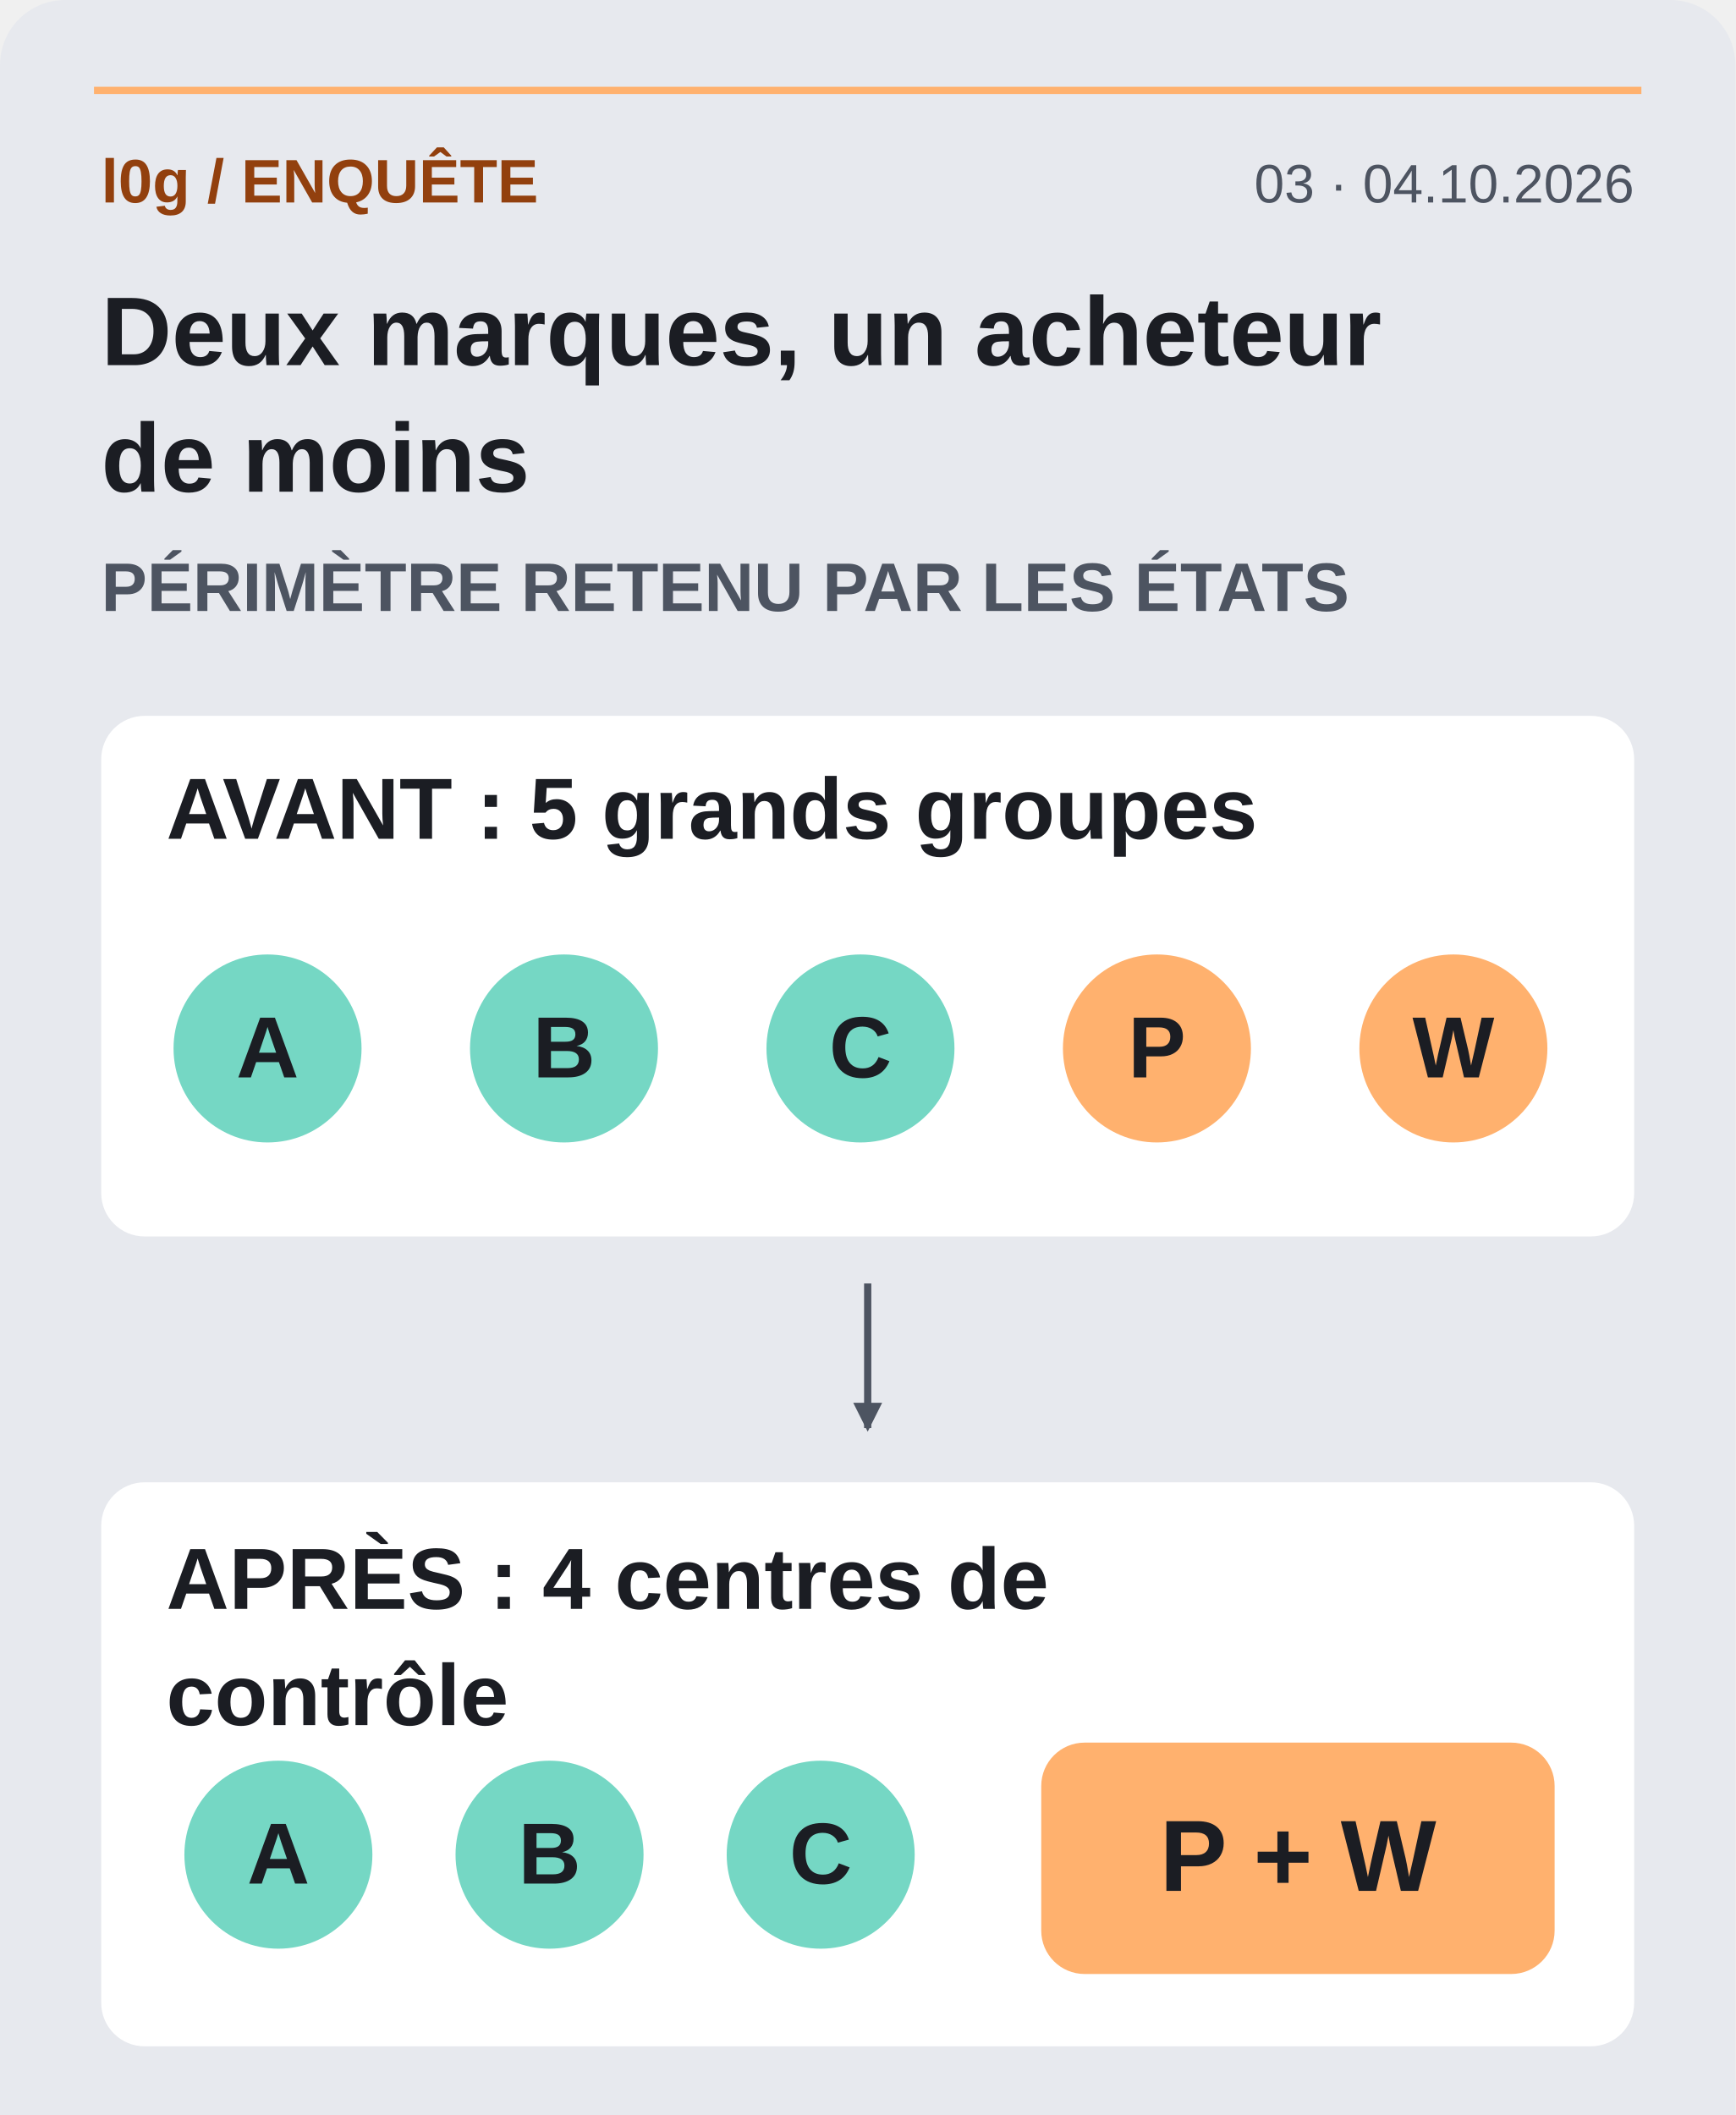
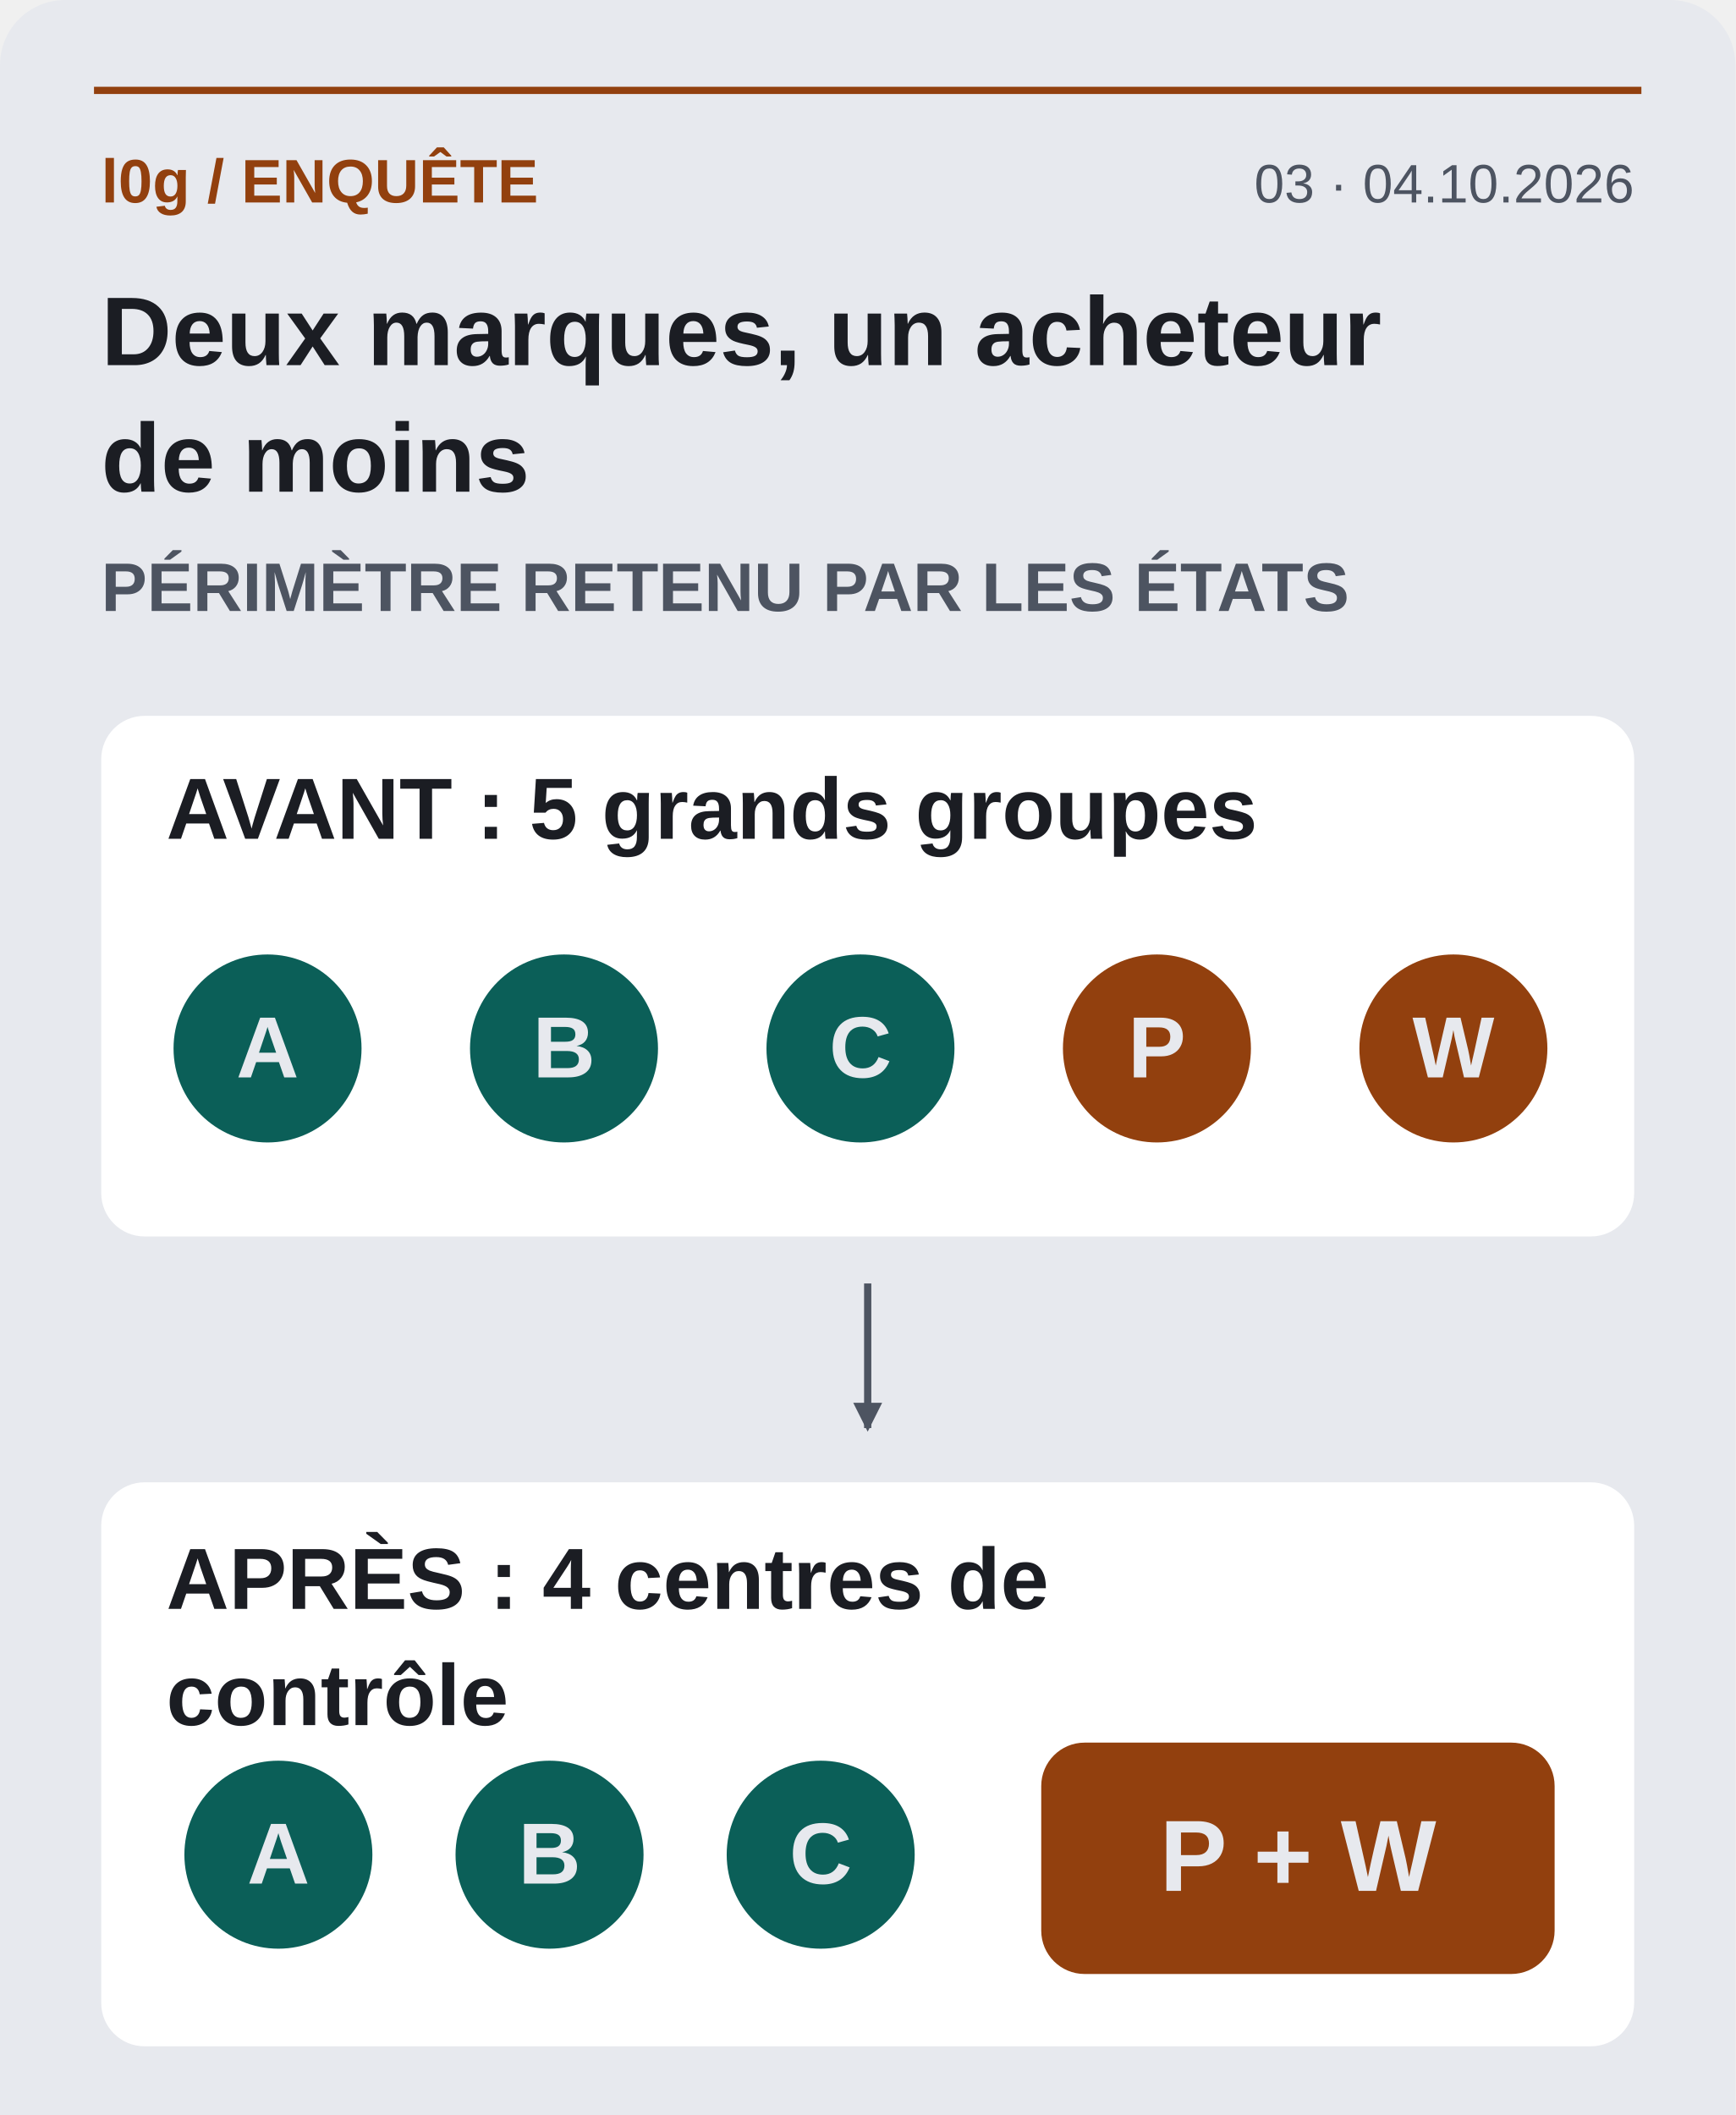
<svg xmlns="http://www.w3.org/2000/svg" viewBox="0 0 480 585" role="img" aria-labelledby="pw2026-03-concentration-fr-panel1-light-title pw2026-03-concentration-fr-panel1-light-desc" style="width:100%;height:auto" data-source-shape="complete-original" data-figure="3" width="480" height="585" data-crop-start="0" data-crop-end="585" data-panel="1">
  <defs>
    <marker id="pw2026-03-concentration-fr-panel1-light-arrow" markerWidth="9" markerHeight="9" refX="7" refY="4" orient="auto" markerUnits="userSpaceOnUse">
      <path d="M0 0 L8 4 L0 8" fill="#4d5461" />
    </marker>
    <pattern id="pw2026-03-concentration-fr-panel1-light-hatch" patternUnits="userSpaceOnUse" width="10" height="10">
-       <path d="M-2 2 L2 -2 M0 10 L10 0 M8 12 L12 8" stroke="#1b1d23" stroke-width="2" opacity=".2" />
+       <path d="M-2 2 L2 -2 M0 10 L10 0 M8 12 L12 8" stroke="#e7e9ee" stroke-width="2" opacity=".2" />
    </pattern>
  </defs>
  <defs>
    <clipPath id="pw2026-03-concentration-fr-panel1-light-viewport" clipPathUnits="userSpaceOnUse">
      <rect x="0" y="0" width="480" height="585" />
    </clipPath>
  </defs>
  <g clip-path="url(#pw2026-03-concentration-fr-panel1-light-viewport)" data-source-composition="complete-original">
    <rect x="0" y="0" width="480" height="1280" rx="18" fill="#e7e9ee" />
-     <line x1="26" y1="25" x2="454" y2="25" stroke="#ffb16e" stroke-width="2" />
+     <line x1="26" y1="25" x2="454" y2="25" stroke="#92400e" stroke-width="2" />
    <text x="28" y="56" fill="#92400e" font-family="Arial, Helvetica, sans-serif" font-size="17" font-weight="700" text-anchor="start">
      <tspan x="28" dy="0">l0g / ENQUÊTE</tspan>
    </text>
    <text x="452" y="56" fill="#4d5461" font-family="Arial, Helvetica, sans-serif" font-size="15" font-weight="400" text-anchor="end">
      <tspan x="452" dy="0">03 · 04.10.2026</tspan>
    </text>
    <text x="28" y="101" fill="#1b1d23" font-family="Arial, Helvetica, sans-serif" font-size="27" font-weight="700" text-anchor="start">
      <tspan x="28" dy="0">Deux marques, un acheteur</tspan>
      <tspan x="28" dy="35">de moins</tspan>
    </text>
    <text x="28" y="169" fill="#4d5461" font-family="Arial, Helvetica, sans-serif" font-size="19" font-weight="700" text-anchor="start">
      <tspan x="28" dy="0">PÉRIMÈTRE RETENU PAR LES ÉTATS</tspan>
    </text>
    <rect x="28" y="198" width="424" height="144" rx="12" fill="#ffffff" />
    <text x="46" y="232" fill="#1b1d23" font-family="Arial, Helvetica, sans-serif" font-size="24" font-weight="700" text-anchor="start">
      <tspan x="46" dy="0">AVANT : 5 grands groupes</tspan>
    </text>
-     <circle cx="74" cy="290" r="26" fill="#75d7c4" />
-     <text x="74" y="298" fill="#1b1d23" font-family="Arial, Helvetica, sans-serif" font-size="24" font-weight="700" text-anchor="middle">
+     <circle cx="74" cy="290" r="26" fill="#0b5f58" />
+     <text x="74" y="298" fill="#e7e9ee" font-family="Arial, Helvetica, sans-serif" font-size="24" font-weight="700" text-anchor="middle">
      <tspan x="74" dy="0">A</tspan>
    </text>
-     <circle cx="156" cy="290" r="26" fill="#75d7c4" />
-     <text x="156" y="298" fill="#1b1d23" font-family="Arial, Helvetica, sans-serif" font-size="24" font-weight="700" text-anchor="middle">
+     <circle cx="156" cy="290" r="26" fill="#0b5f58" />
+     <text x="156" y="298" fill="#e7e9ee" font-family="Arial, Helvetica, sans-serif" font-size="24" font-weight="700" text-anchor="middle">
      <tspan x="156" dy="0">B</tspan>
    </text>
-     <circle cx="238" cy="290" r="26" fill="#75d7c4" />
-     <text x="238" y="298" fill="#1b1d23" font-family="Arial, Helvetica, sans-serif" font-size="24" font-weight="700" text-anchor="middle">
+     <circle cx="238" cy="290" r="26" fill="#0b5f58" />
+     <text x="238" y="298" fill="#e7e9ee" font-family="Arial, Helvetica, sans-serif" font-size="24" font-weight="700" text-anchor="middle">
      <tspan x="238" dy="0">C</tspan>
    </text>
-     <circle cx="320" cy="290" r="26" fill="#ffb16e" />
-     <text x="320" y="298" fill="#1b1d23" font-family="Arial, Helvetica, sans-serif" font-size="24" font-weight="700" text-anchor="middle">
+     <circle cx="320" cy="290" r="26" fill="#92400e" />
+     <text x="320" y="298" fill="#e7e9ee" font-family="Arial, Helvetica, sans-serif" font-size="24" font-weight="700" text-anchor="middle">
      <tspan x="320" dy="0">P</tspan>
    </text>
-     <circle cx="402" cy="290" r="26" fill="#ffb16e" />
-     <text x="402" y="298" fill="#1b1d23" font-family="Arial, Helvetica, sans-serif" font-size="24" font-weight="700" text-anchor="middle">
+     <circle cx="402" cy="290" r="26" fill="#92400e" />
+     <text x="402" y="298" fill="#e7e9ee" font-family="Arial, Helvetica, sans-serif" font-size="24" font-weight="700" text-anchor="middle">
      <tspan x="402" dy="0">W</tspan>
    </text>
    <line x1="240" y1="355" x2="240" y2="395" stroke="#4d5461" stroke-width="2" marker-end="url(#pw2026-03-concentration-fr-panel1-light-arrow)" />
    <rect x="28" y="410" width="424" height="156" rx="12" fill="#ffffff" />
    <text x="46" y="445" fill="#1b1d23" font-family="Arial, Helvetica, sans-serif" font-size="24" font-weight="700" text-anchor="start">
      <tspan x="46" dy="0">APRÈS : 4 centres de</tspan>
      <tspan x="46" dy="32.16">contrôle</tspan>
    </text>
-     <circle cx="77" cy="513" r="26" fill="#75d7c4" />
-     <text x="77" y="521" fill="#1b1d23" font-family="Arial, Helvetica, sans-serif" font-size="24" font-weight="700" text-anchor="middle">
+     <circle cx="77" cy="513" r="26" fill="#0b5f58" />
+     <text x="77" y="521" fill="#e7e9ee" font-family="Arial, Helvetica, sans-serif" font-size="24" font-weight="700" text-anchor="middle">
      <tspan x="77" dy="0">A</tspan>
    </text>
-     <circle cx="152" cy="513" r="26" fill="#75d7c4" />
-     <text x="152" y="521" fill="#1b1d23" font-family="Arial, Helvetica, sans-serif" font-size="24" font-weight="700" text-anchor="middle">
+     <circle cx="152" cy="513" r="26" fill="#0b5f58" />
+     <text x="152" y="521" fill="#e7e9ee" font-family="Arial, Helvetica, sans-serif" font-size="24" font-weight="700" text-anchor="middle">
      <tspan x="152" dy="0">B</tspan>
    </text>
-     <circle cx="227" cy="513" r="26" fill="#75d7c4" />
-     <text x="227" y="521" fill="#1b1d23" font-family="Arial, Helvetica, sans-serif" font-size="24" font-weight="700" text-anchor="middle">
+     <circle cx="227" cy="513" r="26" fill="#0b5f58" />
+     <text x="227" y="521" fill="#e7e9ee" font-family="Arial, Helvetica, sans-serif" font-size="24" font-weight="700" text-anchor="middle">
      <tspan x="227" dy="0">C</tspan>
    </text>
-     <rect x="288" y="482" width="142" height="64" rx="12" fill="#ffb16e" />
-     <text x="359" y="523" fill="#1b1d23" font-family="Arial, Helvetica, sans-serif" font-size="28" font-weight="700" text-anchor="middle">
+     <rect x="288" y="482" width="142" height="64" rx="12" fill="#92400e" />
+     <text x="359" y="523" fill="#e7e9ee" font-family="Arial, Helvetica, sans-serif" font-size="28" font-weight="700" text-anchor="middle">
      <tspan x="359" dy="0">P + W</tspan>
    </text>
    <text x="28" y="620" fill="#1b1d23" font-family="Arial, Helvetica, sans-serif" font-size="26" font-weight="700" text-anchor="start">
      <tspan x="28" dy="0">27 % : deux marchés, deux</tspan>
      <tspan x="28" dy="32">mesures</tspan>
    </text>
    <text x="28" y="683" fill="#1b1d23" font-family="Arial, Helvetica, sans-serif" font-size="22" font-weight="700" text-anchor="start">
      <tspan x="28" dy="0">Distribution de films à large</tspan>
      <tspan x="28" dy="27">sortie</tspan>
    </text>
-     <rect x="28" y="735" width="424" height="35" rx="0" fill="#536e81" />
-     <rect x="28" y="735" width="114.48" height="35" rx="0" fill="#ffb16e" />
+     <rect x="28" y="735" width="424" height="35" rx="0" fill="#4d5461" />
+     <rect x="28" y="735" width="114.48" height="35" rx="0" fill="#92400e" />
    <text x="28" y="799" fill="#4d5461" font-family="Arial, Helvetica, sans-serif" font-size="21" font-weight="400" text-anchor="start">
      <tspan x="28" dy="0">27 % combinés / 73 % autres</tspan>
    </text>
    <text x="28" y="843" fill="#1b1d23" font-family="Arial, Helvetica, sans-serif" font-size="22" font-weight="700" text-anchor="start">
      <tspan x="28" dy="0">Licences de chaînes câblées de</tspan>
      <tspan x="28" dy="27">base</tspan>
    </text>
-     <rect x="28" y="895" width="424" height="35" rx="0" fill="#536e81" />
-     <rect x="28" y="895" width="114.48" height="35" rx="0" fill="#ffb16e" />
+     <rect x="28" y="895" width="424" height="35" rx="0" fill="#4d5461" />
+     <rect x="28" y="895" width="114.48" height="35" rx="0" fill="#92400e" />
    <text x="28" y="959" fill="#4d5461" font-family="Arial, Helvetica, sans-serif" font-size="21" font-weight="400" text-anchor="start">
      <tspan x="28" dy="0">27 % combinés / 73 % autres</tspan>
    </text>
    <text x="28" y="1003" fill="#4d5461" font-family="Arial, Helvetica, sans-serif" font-size="20" font-weight="400" text-anchor="start">
      <tspan x="28" dy="0">A, B, C : les trois autres grands groupes.</tspan>
      <tspan x="28" dy="26">Les marques restent ; deux centres</tspan>
      <tspan x="28" dy="26">d’achat fusionnent. Parts alléguées par</tspan>
      <tspan x="28" dy="26">les États, pas une mesure de toute</tspan>
      <tspan x="28" dy="26">l’audience.</tspan>
    </text>
    <line x1="28" y1="1153" x2="452" y2="1153" stroke="rgba(12, 13, 16, 0.26)" stroke-width="2" />
    <text x="28" y="1183" fill="#4d5461" font-family="Arial, Helvetica, sans-serif" font-size="18" font-weight="400" text-anchor="start">
      <tspan x="28" dy="0">S28 · Procureur général de Californie,</tspan>
      <tspan x="28" dy="23">13.07.2026.</tspan>
      <tspan x="28" dy="23">Schéma structurel ; taille des cases non</tspan>
      <tspan x="28" dy="23">proportionnelle.</tspan>
    </text>
  </g>
</svg>
